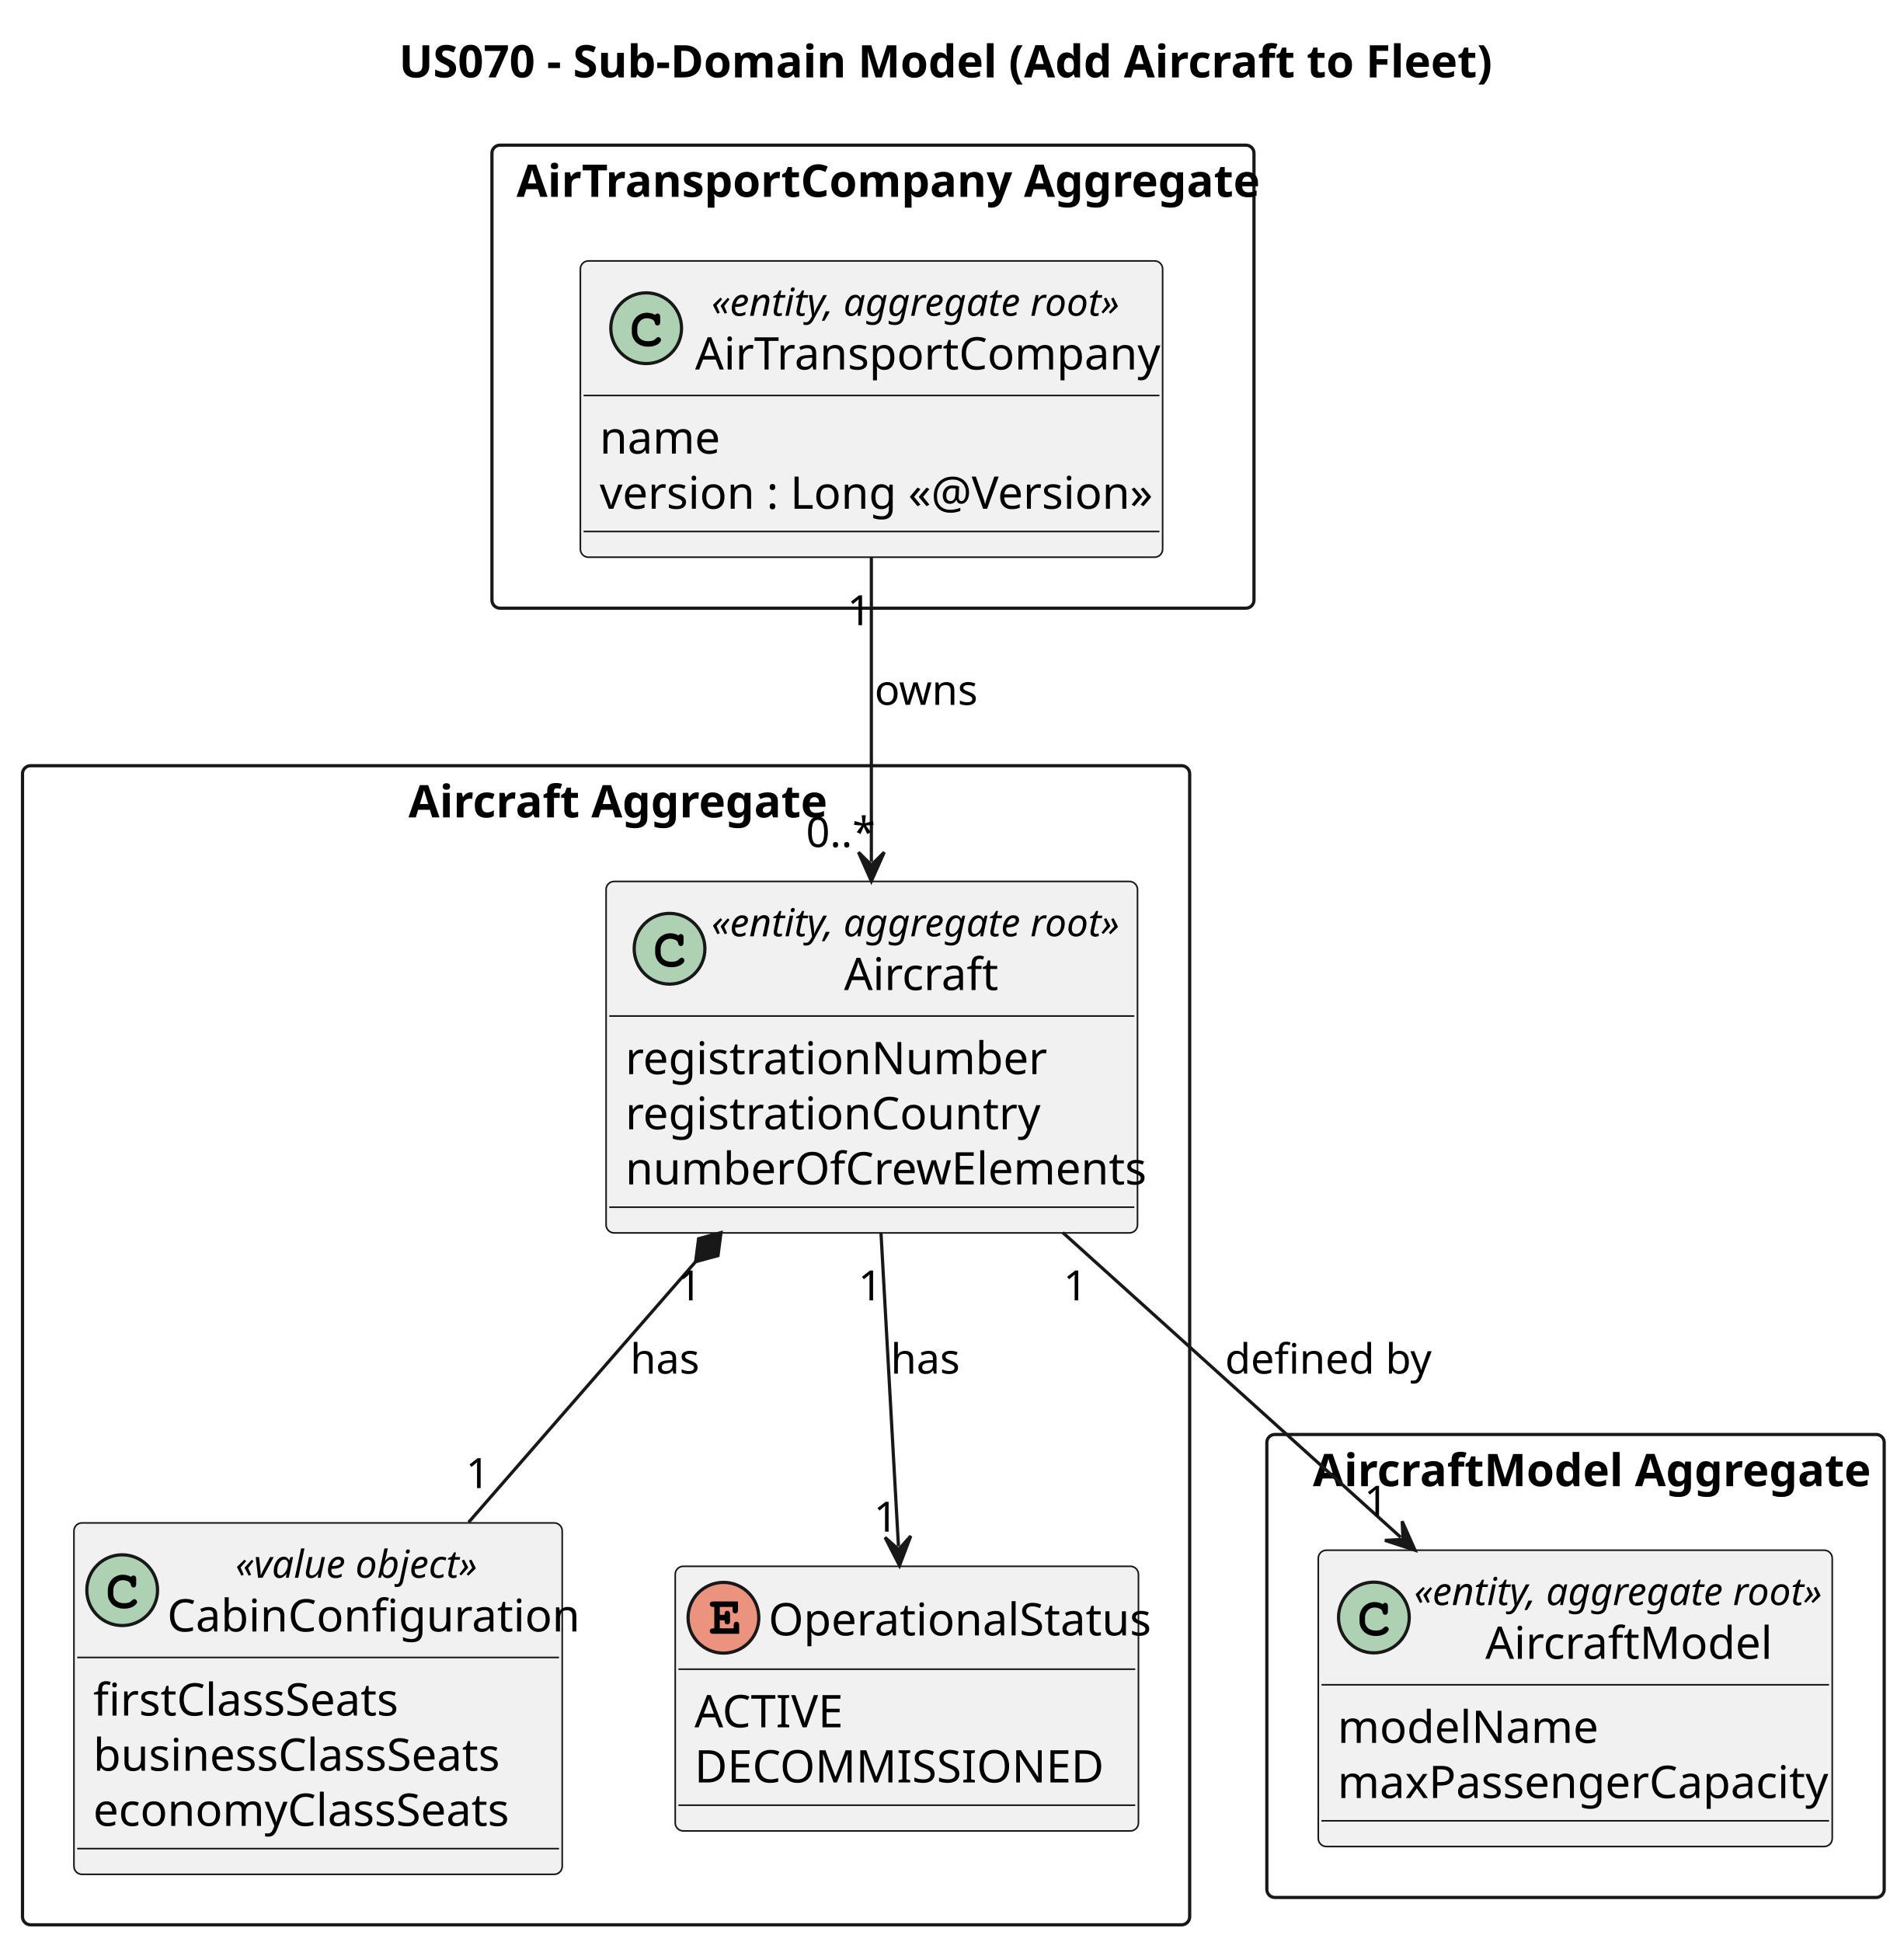
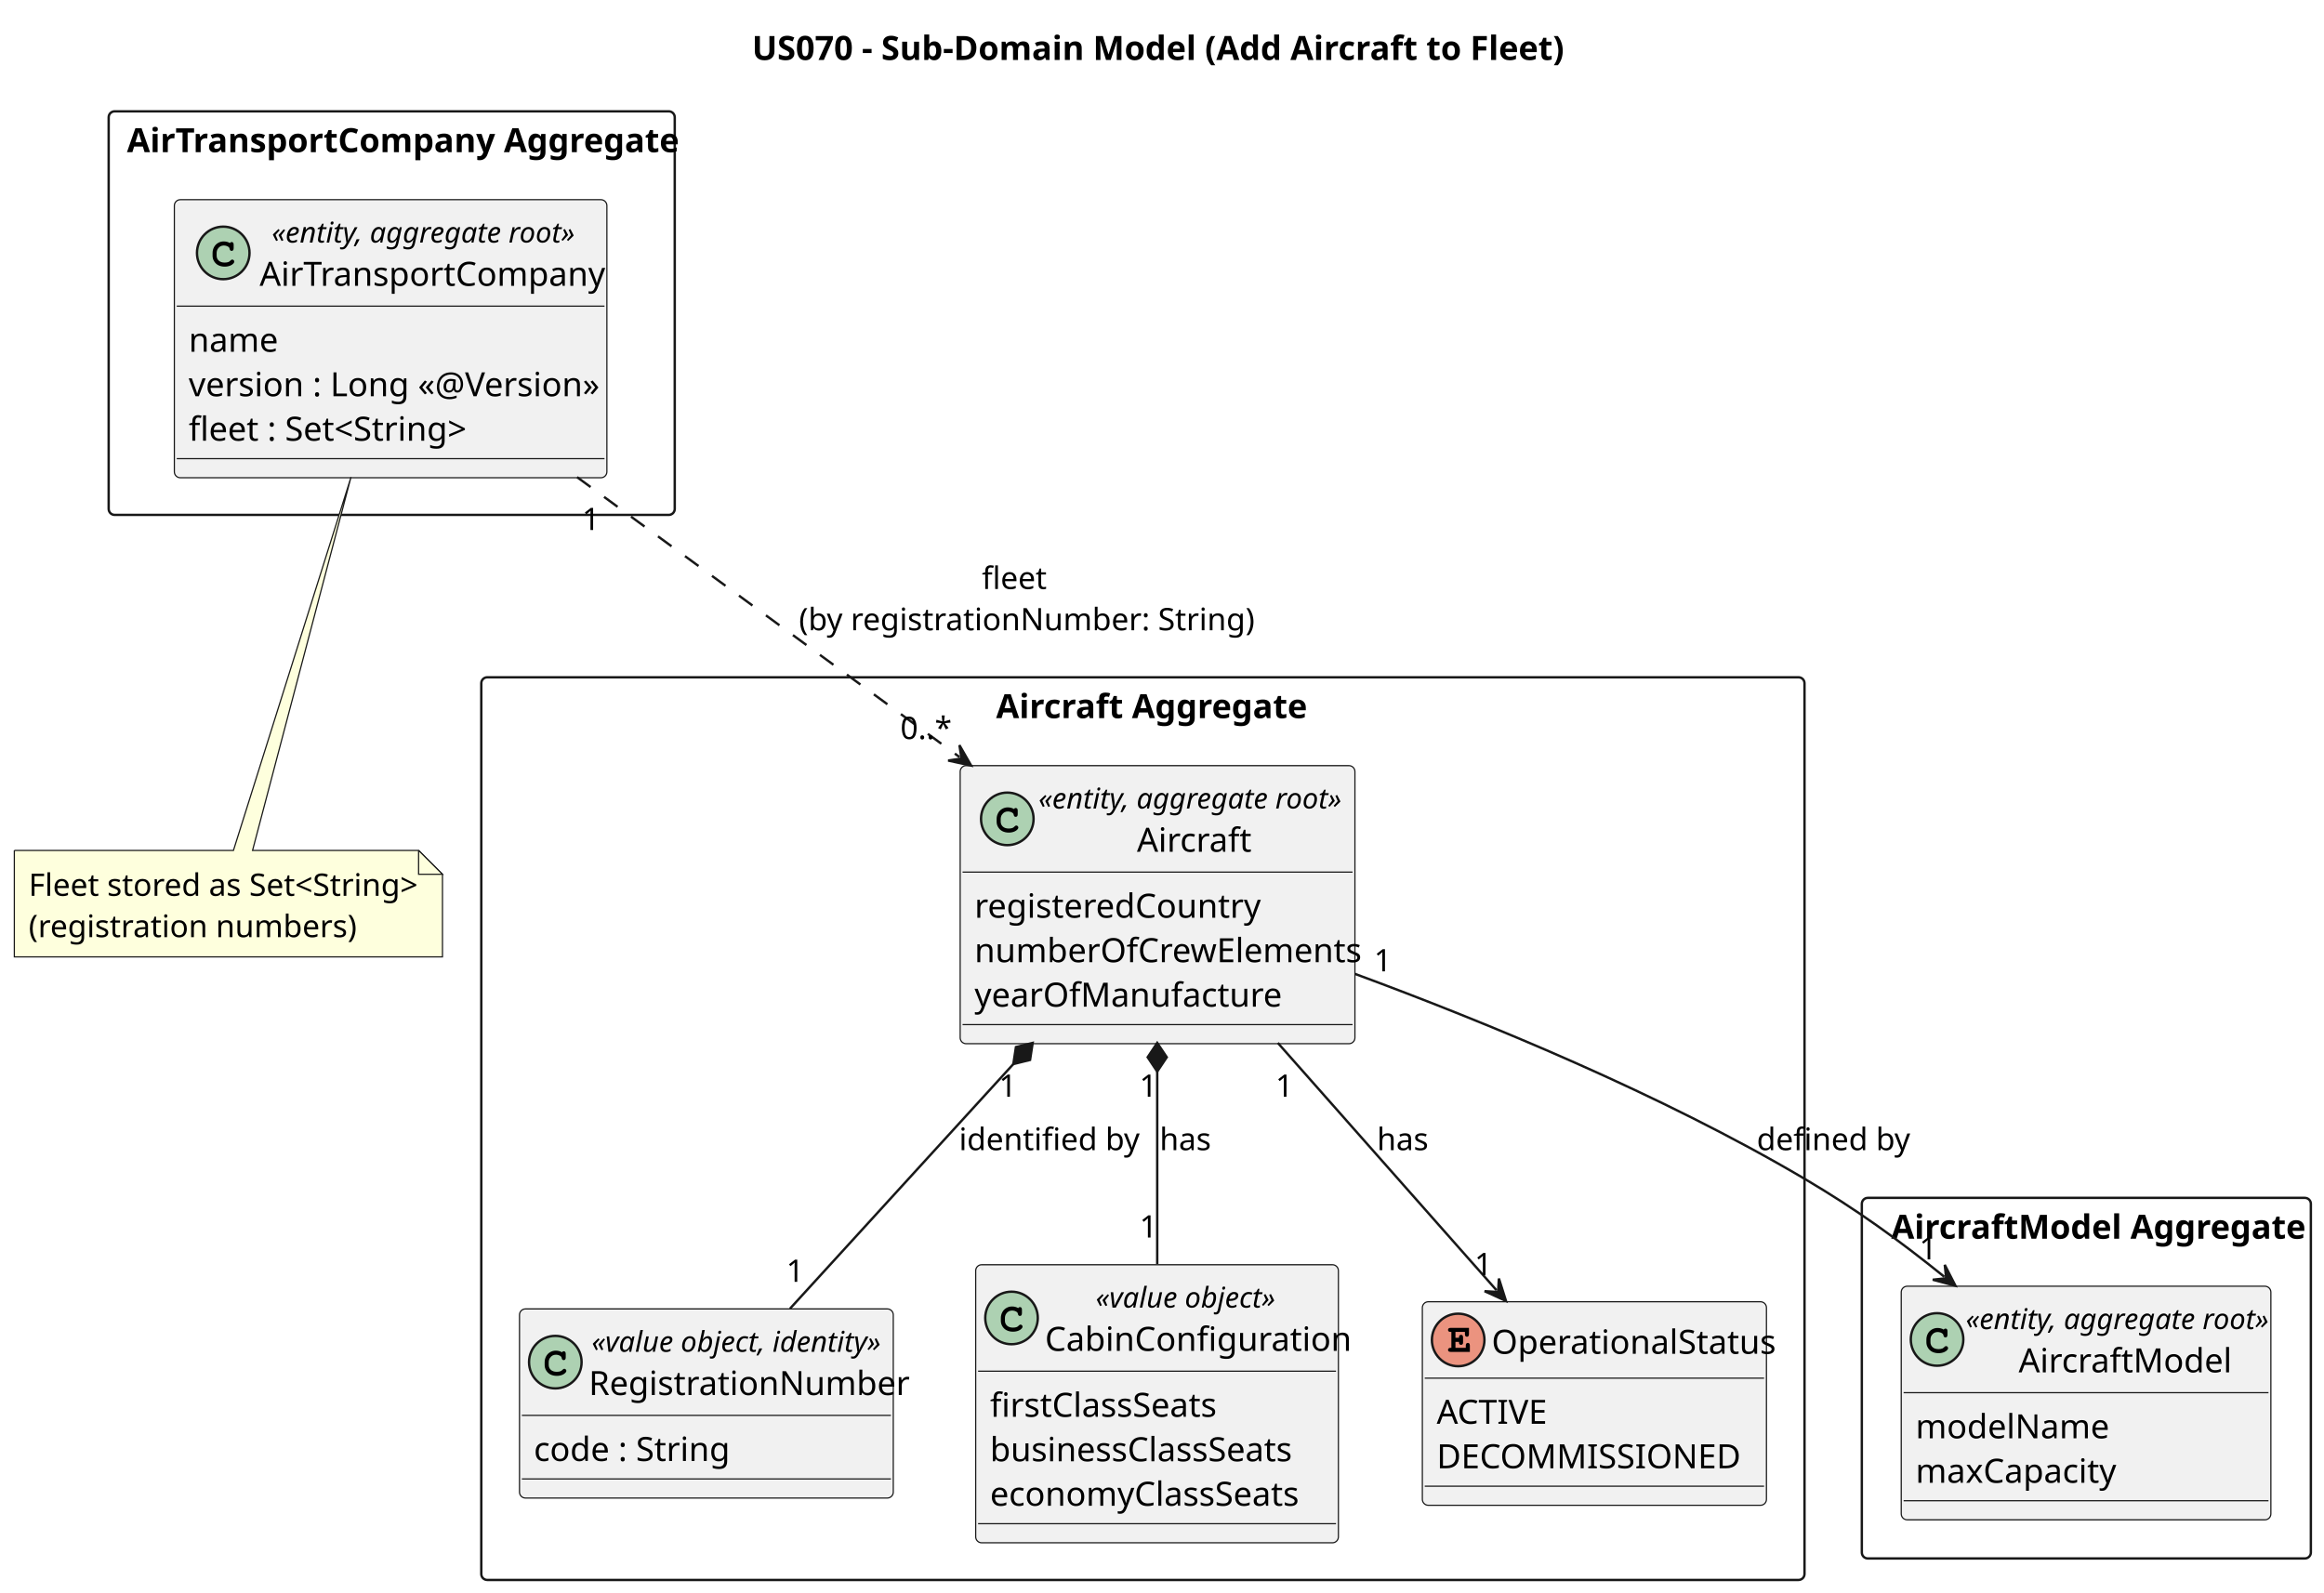
- <svg xmlns="http://www.w3.org/2000/svg" contentStyleType="text/css" data-diagram-type="CLASS" height="604px" preserveAspectRatio="none" style="width:592px;height:604px;background:#FFFFFF;" version="1.1" viewBox="0 0 592 604" width="592px" zoomAndPan="magnify">
+ <svg xmlns="http://www.w3.org/2000/svg" contentStyleType="text/css" data-diagram-type="CLASS" height="667px" preserveAspectRatio="none" style="width:973px;height:667px;background:#FFFFFF;" version="1.1" viewBox="0 0 973 667" width="973px" zoomAndPan="magnify">
  <defs />
  <g>
    <g class="title" data-source-line="4">
-       <text fill="#000000" font-family="sans-serif" font-size="14" font-weight="bold" lengthAdjust="spacing" textLength="329.8" x="124.1" y="24.075">US070 - Sub-Domain Model (Add Aircraft to Fleet)</text>
+       <text fill="#000000" font-family="sans-serif" font-size="14" font-weight="bold" lengthAdjust="spacing" textLength="329.8" x="314.85" y="25.107">US070 - Sub-Domain Model (Add Aircraft to Fleet)</text>
    </g>
    <g class="cluster" data-qualified-name="AirTransportCompany Aggregate" data-source-line="6" id="ent0002">
-       <rect fill="none" height="144" rx="2.5" ry="2.5" style="stroke:#181818;stroke-width:1;" width="237" x="153" y="45.151" />
-       <text fill="#000000" font-family="sans-serif" font-size="14" font-weight="bold" lengthAdjust="spacing" textLength="221.696" x="160.652" y="61.227">AirTransportCompany Aggregate</text>
+       <rect fill="none" height="169" rx="2.5" ry="2.5" style="stroke:#181818;stroke-width:1;" width="237" x="45.5" y="46.621" />
+       <text fill="#000000" font-family="sans-serif" font-size="14" font-weight="bold" lengthAdjust="spacing" textLength="221.696" x="53.152" y="63.728">AirTransportCompany Aggregate</text>
    </g>
-     <g class="cluster" data-qualified-name="Aircraft Aggregate" data-source-line="13" id="ent0004">
-       <rect fill="none" height="360.5" rx="2.5" ry="2.5" style="stroke:#181818;stroke-width:1;" width="363" x="7" y="238.151" />
-       <text fill="#000000" font-family="sans-serif" font-size="14" font-weight="bold" lengthAdjust="spacing" textLength="122.917" x="127.041" y="254.227">Aircraft Aggregate</text>
+     <g class="cluster" data-qualified-name="Aircraft Aggregate" data-source-line="14" id="ent0004">
+       <rect fill="none" height="378" rx="2.5" ry="2.5" style="stroke:#181818;stroke-width:1;" width="554" x="201.5" y="283.621" />
+       <text fill="#000000" font-family="sans-serif" font-size="14" font-weight="bold" lengthAdjust="spacing" textLength="122.917" x="417.041" y="300.728">Aircraft Aggregate</text>
    </g>
-     <g class="cluster" data-qualified-name="AircraftModel Aggregate" data-source-line="32" id="ent0008">
-       <rect fill="none" height="144" rx="2.5" ry="2.5" style="stroke:#181818;stroke-width:1;" width="192" x="394" y="446.151" />
-       <text fill="#000000" font-family="sans-serif" font-size="14" font-weight="bold" lengthAdjust="spacing" textLength="163.358" x="408.321" y="462.227">AircraftModel Aggregate</text>
+     <g class="cluster" data-qualified-name="AircraftModel Aggregate" data-source-line="37" id="ent0009">
+       <rect fill="none" height="151" rx="2.5" ry="2.5" style="stroke:#181818;stroke-width:1;" width="188" x="779.5" y="501.621" />
+       <text fill="#000000" font-family="sans-serif" font-size="14" font-weight="bold" lengthAdjust="spacing" textLength="163.358" x="791.821" y="518.729">AircraftModel Aggregate</text>
    </g>
    <g class="entity" data-qualified-name="AirTransportCompany Aggregate.AirTransportCompany" data-source-line="7" id="ent0003">
-       <rect fill="#F1F1F1" height="92.155" rx="2.5" ry="2.5" style="stroke:#181818;stroke-width:0.5;" width="181.087" x="180.5" y="81.151" />
-       <ellipse cx="200.967" cy="102.078" fill="#ADD1B2" rx="11" ry="11" style="stroke:#181818;stroke-width:1;" />
-       <path d="M203.733,97.953 Q203.889,97.734 204.077,97.624 Q204.264,97.515 204.483,97.515 Q204.858,97.515 205.092,97.781 Q205.327,98.031 205.327,98.64 L205.327,100.093 Q205.327,100.703 205.092,100.968 Q204.858,101.234 204.483,101.234 Q204.139,101.234 203.936,101.031 Q203.733,100.843 203.624,100.328 Q203.577,99.968 203.389,99.781 Q203.061,99.406 202.452,99.187 Q201.842,98.968 201.217,98.968 Q200.452,98.968 199.811,99.296 Q199.186,99.624 198.686,100.374 Q198.202,101.124 198.202,102.156 L198.202,103.249 Q198.202,104.484 199.092,105.312 Q199.983,106.124 201.577,106.124 Q202.514,106.124 203.17,105.874 Q203.561,105.718 203.983,105.281 Q204.249,105.015 204.389,104.937 Q204.545,104.859 204.749,104.859 Q205.077,104.859 205.327,105.124 Q205.592,105.374 205.592,105.718 Q205.592,106.062 205.249,106.468 Q204.749,107.046 203.952,107.374 Q202.874,107.828 201.577,107.828 Q200.061,107.828 198.858,107.203 Q197.874,106.703 197.186,105.64 Q196.499,104.562 196.499,103.281 L196.499,102.124 Q196.499,100.796 197.108,99.656 Q197.733,98.499 198.827,97.89 Q199.92,97.265 201.155,97.265 Q201.889,97.265 202.53,97.437 Q203.186,97.593 203.733,97.953 Z " fill="#000000" />
-       <text fill="#000000" font-family="sans-serif" font-size="12" font-style="italic" lengthAdjust="spacing" textLength="126.756" x="221.273" y="98.216">«entity, aggregate root»</text>
-       <text fill="#000000" font-family="sans-serif" font-size="14" lengthAdjust="spacing" textLength="136.938" x="216.182" y="114.928">AirTransportCompany</text>
-       <line style="stroke:#181818;stroke-width:0.5;" x1="181.5" x2="360.587" y1="123.004" y2="123.004" />
-       <text fill="#000000" font-family="sans-serif" font-size="14" lengthAdjust="spacing" textLength="35.02" x="186.5" y="141.079">name</text>
-       <text fill="#000000" font-family="sans-serif" font-size="14" lengthAdjust="spacing" textLength="169.087" x="186.5" y="158.231">version : Long «@Version»</text>
-       <line style="stroke:#181818;stroke-width:0.5;" x1="181.5" x2="360.587" y1="165.307" y2="165.307" />
+       <rect fill="#F1F1F1" height="116.445" rx="2.5" ry="2.5" style="stroke:#181818;stroke-width:0.5;" width="181.087" x="73" y="83.621" />
+       <ellipse cx="93.467" cy="105.912" fill="#ADD1B2" rx="11" ry="11" style="stroke:#181818;stroke-width:1;" />
+       <path d="M96.233,101.787 Q96.389,101.568 96.577,101.459 Q96.764,101.35 96.983,101.35 Q97.358,101.35 97.592,101.615 Q97.827,101.865 97.827,102.475 L97.827,103.928 Q97.827,104.537 97.592,104.803 Q97.358,105.068 96.983,105.068 Q96.639,105.068 96.436,104.865 Q96.233,104.678 96.124,104.162 Q96.077,103.803 95.889,103.615 Q95.561,103.24 94.952,103.022 Q94.342,102.803 93.717,102.803 Q92.952,102.803 92.311,103.131 Q91.686,103.459 91.186,104.209 Q90.702,104.959 90.702,105.99 L90.702,107.084 Q90.702,108.318 91.592,109.147 Q92.483,109.959 94.077,109.959 Q95.014,109.959 95.67,109.709 Q96.061,109.553 96.483,109.115 Q96.749,108.85 96.889,108.772 Q97.045,108.693 97.249,108.693 Q97.577,108.693 97.827,108.959 Q98.092,109.209 98.092,109.553 Q98.092,109.897 97.749,110.303 Q97.249,110.881 96.452,111.209 Q95.374,111.662 94.077,111.662 Q92.561,111.662 91.358,111.037 Q90.374,110.537 89.686,109.475 Q88.999,108.397 88.999,107.115 L88.999,105.959 Q88.999,104.631 89.608,103.49 Q90.233,102.334 91.327,101.725 Q92.42,101.1 93.655,101.1 Q94.389,101.1 95.03,101.272 Q95.686,101.428 96.233,101.787 Z " fill="#000000" />
+       <text fill="#000000" font-family="sans-serif" font-size="12" font-style="italic" lengthAdjust="spacing" textLength="126.756" x="113.773" y="101.57">«entity, aggregate root»</text>
+       <text fill="#000000" font-family="sans-serif" font-size="14" lengthAdjust="spacing" textLength="136.938" x="108.682" y="119.689">AirTransportCompany</text>
+       <line style="stroke:#181818;stroke-width:0.5;" x1="74" x2="253.087" y1="128.203" y2="128.203" />
+       <text fill="#000000" font-family="sans-serif" font-size="14" lengthAdjust="spacing" textLength="35.02" x="79" y="147.31">name</text>
+       <text fill="#000000" font-family="sans-serif" font-size="14" lengthAdjust="spacing" textLength="169.087" x="79" y="165.932">version : Long «@Version»</text>
+       <text fill="#000000" font-family="sans-serif" font-size="14" lengthAdjust="spacing" textLength="112.068" x="79" y="184.553">fleet : Set&lt;String&gt;</text>
+       <line style="stroke:#181818;stroke-width:0.5;" x1="74" x2="253.087" y1="192.066" y2="192.066" />
    </g>
-     <g class="entity" data-qualified-name="Aircraft Aggregate.Aircraft" data-source-line="14" id="ent0005">
-       <rect fill="#F1F1F1" height="109.307" rx="2.5" ry="2.5" style="stroke:#181818;stroke-width:0.5;" width="165.275" x="188.5" y="274.151" />
-       <ellipse cx="208.234" cy="295.078" fill="#ADD1B2" rx="11" ry="11" style="stroke:#181818;stroke-width:1;" />
-       <path d="M210.999,290.953 Q211.156,290.734 211.343,290.625 Q211.531,290.515 211.749,290.515 Q212.124,290.515 212.359,290.781 Q212.593,291.031 212.593,291.64 L212.593,293.093 Q212.593,293.703 212.359,293.968 Q212.124,294.234 211.749,294.234 Q211.406,294.234 211.202,294.031 Q210.999,293.843 210.89,293.328 Q210.843,292.968 210.656,292.781 Q210.327,292.406 209.718,292.187 Q209.109,291.968 208.484,291.968 Q207.718,291.968 207.077,292.296 Q206.452,292.625 205.952,293.375 Q205.468,294.125 205.468,295.156 L205.468,296.25 Q205.468,297.484 206.359,298.312 Q207.249,299.125 208.843,299.125 Q209.781,299.125 210.437,298.875 Q210.827,298.718 211.249,298.281 Q211.515,298.015 211.656,297.937 Q211.812,297.859 212.015,297.859 Q212.343,297.859 212.593,298.125 Q212.859,298.375 212.859,298.718 Q212.859,299.062 212.515,299.468 Q212.015,300.046 211.218,300.375 Q210.14,300.828 208.843,300.828 Q207.327,300.828 206.124,300.203 Q205.14,299.703 204.452,298.64 Q203.765,297.562 203.765,296.281 L203.765,295.125 Q203.765,293.796 204.374,292.656 Q204.999,291.5 206.093,290.89 Q207.187,290.265 208.421,290.265 Q209.156,290.265 209.796,290.437 Q210.452,290.593 210.999,290.953 Z " fill="#000000" />
-       <text fill="#000000" font-family="sans-serif" font-size="12" font-style="italic" lengthAdjust="spacing" textLength="126.756" x="221.286" y="291.216">«entity, aggregate root»</text>
-       <text fill="#000000" font-family="sans-serif" font-size="14" lengthAdjust="spacing" textLength="44.338" x="262.495" y="307.928">Aircraft</text>
-       <line style="stroke:#181818;stroke-width:0.5;" x1="189.5" x2="352.775" y1="316.004" y2="316.004" />
-       <text fill="#000000" font-family="sans-serif" font-size="14" lengthAdjust="spacing" textLength="119.048" x="194.5" y="334.079">registrationNumber</text>
-       <text fill="#000000" font-family="sans-serif" font-size="14" lengthAdjust="spacing" textLength="118.275" x="194.5" y="351.231">registrationCountry</text>
-       <text fill="#000000" font-family="sans-serif" font-size="14" lengthAdjust="spacing" textLength="153.275" x="194.5" y="368.382">numberOfCrewElements</text>
-       <line style="stroke:#181818;stroke-width:0.5;" x1="189.5" x2="352.775" y1="375.458" y2="375.458" />
+     <g class="entity" data-qualified-name="Aircraft Aggregate.RegistrationNumber" data-source-line="15" id="ent0005">
+       <rect fill="#F1F1F1" height="79.203" rx="2.5" ry="2.5" style="stroke:#181818;stroke-width:0.5;" width="156.496" x="217.5" y="548.121" />
+       <ellipse cx="232.5" cy="570.412" fill="#ADD1B2" rx="11" ry="11" style="stroke:#181818;stroke-width:1;" />
+       <path d="M235.266,566.287 Q235.422,566.068 235.609,565.959 Q235.797,565.85 236.016,565.85 Q236.391,565.85 236.625,566.115 Q236.859,566.365 236.859,566.975 L236.859,568.428 Q236.859,569.037 236.625,569.303 Q236.391,569.568 236.016,569.568 Q235.672,569.568 235.469,569.365 Q235.266,569.178 235.156,568.662 Q235.109,568.303 234.922,568.115 Q234.594,567.74 233.984,567.521 Q233.375,567.303 232.75,567.303 Q231.984,567.303 231.344,567.631 Q230.719,567.959 230.219,568.709 Q229.734,569.459 229.734,570.49 L229.734,571.584 Q229.734,572.818 230.625,573.646 Q231.516,574.459 233.109,574.459 Q234.047,574.459 234.703,574.209 Q235.094,574.053 235.516,573.615 Q235.781,573.35 235.922,573.271 Q236.078,573.193 236.281,573.193 Q236.609,573.193 236.859,573.459 Q237.125,573.709 237.125,574.053 Q237.125,574.396 236.781,574.803 Q236.281,575.381 235.484,575.709 Q234.406,576.162 233.109,576.162 Q231.594,576.162 230.391,575.537 Q229.406,575.037 228.719,573.975 Q228.031,572.896 228.031,571.615 L228.031,570.459 Q228.031,569.131 228.641,567.99 Q229.266,566.834 230.359,566.225 Q231.453,565.6 232.688,565.6 Q233.422,565.6 234.062,565.771 Q234.719,565.928 235.266,566.287 Z " fill="#000000" />
+       <text fill="#000000" font-family="sans-serif" font-size="12" font-style="italic" lengthAdjust="spacing" textLength="122.08" x="247.708" y="566.07">«value object, identity»</text>
+       <text fill="#000000" font-family="sans-serif" font-size="14" lengthAdjust="spacing" textLength="124.496" x="246.5" y="584.189">RegistrationNumber</text>
+       <line style="stroke:#181818;stroke-width:0.5;" x1="218.5" x2="372.996" y1="592.703" y2="592.703" />
+       <text fill="#000000" font-family="sans-serif" font-size="14" lengthAdjust="spacing" textLength="78.6" x="223.5" y="611.811">code : String</text>
+       <line style="stroke:#181818;stroke-width:0.5;" x1="218.5" x2="372.996" y1="619.324" y2="619.324" />
    </g>
-     <g class="entity" data-qualified-name="Aircraft Aggregate.CabinConfiguration" data-source-line="20" id="ent0006">
-       <rect fill="#F1F1F1" height="109.307" rx="2.5" ry="2.5" style="stroke:#181818;stroke-width:0.5;" width="151.855" x="23" y="473.651" />
-       <ellipse cx="38" cy="494.578" fill="#ADD1B2" rx="11" ry="11" style="stroke:#181818;stroke-width:1;" />
-       <path d="M40.766,490.453 Q40.922,490.234 41.109,490.125 Q41.297,490.015 41.516,490.015 Q41.891,490.015 42.125,490.281 Q42.359,490.531 42.359,491.14 L42.359,492.593 Q42.359,493.203 42.125,493.468 Q41.891,493.734 41.516,493.734 Q41.172,493.734 40.969,493.531 Q40.766,493.343 40.656,492.828 Q40.609,492.468 40.422,492.281 Q40.094,491.906 39.484,491.687 Q38.875,491.468 38.25,491.468 Q37.484,491.468 36.844,491.796 Q36.219,492.125 35.719,492.875 Q35.234,493.625 35.234,494.656 L35.234,495.75 Q35.234,496.984 36.125,497.812 Q37.016,498.625 38.609,498.625 Q39.547,498.625 40.203,498.375 Q40.594,498.218 41.016,497.781 Q41.281,497.515 41.422,497.437 Q41.578,497.359 41.781,497.359 Q42.109,497.359 42.359,497.625 Q42.625,497.875 42.625,498.218 Q42.625,498.562 42.281,498.968 Q41.781,499.546 40.984,499.875 Q39.906,500.328 38.609,500.328 Q37.094,500.328 35.891,499.703 Q34.906,499.203 34.219,498.14 Q33.531,497.062 33.531,495.781 L33.531,494.625 Q33.531,493.296 34.141,492.156 Q34.766,491 35.859,490.39 Q36.953,489.765 38.188,489.765 Q38.922,489.765 39.562,489.937 Q40.219,490.093 40.766,490.453 Z " fill="#000000" />
-       <text fill="#000000" font-family="sans-serif" font-size="12" font-style="italic" lengthAdjust="spacing" textLength="77.391" x="73.232" y="490.716">«value object»</text>
-       <text fill="#000000" font-family="sans-serif" font-size="14" lengthAdjust="spacing" textLength="119.855" x="52" y="507.428">CabinConfiguration</text>
-       <line style="stroke:#181818;stroke-width:0.5;" x1="24" x2="173.855" y1="515.504" y2="515.504" />
-       <text fill="#000000" font-family="sans-serif" font-size="14" lengthAdjust="spacing" textLength="93.358" x="29" y="533.579">firstClassSeats</text>
-       <text fill="#000000" font-family="sans-serif" font-size="14" lengthAdjust="spacing" textLength="126.061" x="29" y="550.731">businessClassSeats</text>
-       <text fill="#000000" font-family="sans-serif" font-size="14" lengthAdjust="spacing" textLength="127.613" x="29" y="567.882">economyClassSeats</text>
-       <line style="stroke:#181818;stroke-width:0.5;" x1="24" x2="173.855" y1="574.958" y2="574.958" />
+     <g class="entity" data-qualified-name="Aircraft Aggregate.Aircraft" data-source-line="19" id="ent0006">
+       <rect fill="#F1F1F1" height="116.445" rx="2.5" ry="2.5" style="stroke:#181818;stroke-width:0.5;" width="165.275" x="402" y="320.621" />
+       <ellipse cx="421.734" cy="342.912" fill="#ADD1B2" rx="11" ry="11" style="stroke:#181818;stroke-width:1;" />
+       <path d="M424.499,338.787 Q424.656,338.568 424.843,338.459 Q425.031,338.35 425.249,338.35 Q425.624,338.35 425.859,338.615 Q426.093,338.865 426.093,339.475 L426.093,340.928 Q426.093,341.537 425.859,341.803 Q425.624,342.068 425.249,342.068 Q424.906,342.068 424.702,341.865 Q424.499,341.678 424.39,341.162 Q424.343,340.803 424.156,340.615 Q423.827,340.24 423.218,340.022 Q422.609,339.803 421.984,339.803 Q421.218,339.803 420.577,340.131 Q419.952,340.459 419.452,341.209 Q418.968,341.959 418.968,342.99 L418.968,344.084 Q418.968,345.318 419.859,346.147 Q420.749,346.959 422.343,346.959 Q423.281,346.959 423.937,346.709 Q424.327,346.553 424.749,346.115 Q425.015,345.85 425.156,345.772 Q425.312,345.693 425.515,345.693 Q425.843,345.693 426.093,345.959 Q426.359,346.209 426.359,346.553 Q426.359,346.897 426.015,347.303 Q425.515,347.881 424.718,348.209 Q423.64,348.662 422.343,348.662 Q420.827,348.662 419.624,348.037 Q418.64,347.537 417.952,346.475 Q417.265,345.397 417.265,344.115 L417.265,342.959 Q417.265,341.631 417.874,340.49 Q418.499,339.334 419.593,338.725 Q420.687,338.1 421.921,338.1 Q422.656,338.1 423.296,338.272 Q423.952,338.428 424.499,338.787 Z " fill="#000000" />
+       <text fill="#000000" font-family="sans-serif" font-size="12" font-style="italic" lengthAdjust="spacing" textLength="126.756" x="434.786" y="338.57">«entity, aggregate root»</text>
+       <text fill="#000000" font-family="sans-serif" font-size="14" lengthAdjust="spacing" textLength="44.338" x="475.995" y="356.69">Aircraft</text>
+       <line style="stroke:#181818;stroke-width:0.5;" x1="403" x2="566.275" y1="365.203" y2="365.203" />
+       <text fill="#000000" font-family="sans-serif" font-size="14" lengthAdjust="spacing" textLength="111.275" x="408" y="384.31">registeredCountry</text>
+       <text fill="#000000" font-family="sans-serif" font-size="14" lengthAdjust="spacing" textLength="153.275" x="408" y="402.932">numberOfCrewElements</text>
+       <text fill="#000000" font-family="sans-serif" font-size="14" lengthAdjust="spacing" textLength="119.834" x="408" y="421.553">yearOfManufacture</text>
+       <line style="stroke:#181818;stroke-width:0.5;" x1="403" x2="566.275" y1="429.066" y2="429.066" />
    </g>
-     <g class="entity" data-qualified-name="Aircraft Aggregate.OperationalStatus" data-source-line="26" id="ent0007">
-       <rect fill="#F1F1F1" height="82.303" rx="2.5" ry="2.5" style="stroke:#181818;stroke-width:0.5;" width="144.068" x="210" y="487.151" />
-       <ellipse cx="225" cy="503.151" fill="#EB937F" rx="11" ry="11" style="stroke:#181818;stroke-width:1;" />
-       <path d="M223.859,503.948 L223.859,506.448 L228.188,506.448 L228.188,505.526 Q228.188,504.917 228.422,504.651 Q228.672,504.386 229.047,504.386 Q229.422,504.386 229.656,504.651 Q229.891,504.917 229.891,505.526 L229.891,508.151 L221.891,508.151 Q221.266,508.151 221,507.917 Q220.75,507.683 220.75,507.292 Q220.75,506.917 221.016,506.683 Q221.281,506.448 221.891,506.448 L222.156,506.448 L222.156,499.792 L221.891,499.792 Q221.266,499.792 221,499.558 Q220.75,499.323 220.75,498.933 Q220.75,498.558 221,498.323 Q221.266,498.089 221.891,498.089 L229.516,498.089 L229.516,500.683 Q229.516,501.292 229.281,501.558 Q229.062,501.808 228.672,501.808 Q228.297,501.808 228.062,501.558 Q227.828,501.292 227.828,500.683 L227.828,499.792 L223.859,499.792 L223.859,502.245 L225.344,502.245 Q225.344,501.589 225.469,501.401 Q225.734,500.995 226.203,500.995 Q226.578,500.995 226.812,501.261 Q227.047,501.511 227.047,502.12 L227.047,504.089 Q227.047,504.636 226.922,504.823 Q226.656,505.214 226.203,505.214 Q225.734,505.214 225.469,504.808 Q225.344,504.62 225.344,503.948 L223.859,503.948 Z " fill="#000000" />
-       <text fill="#000000" font-family="sans-serif" font-size="14" lengthAdjust="spacing" textLength="112.068" x="239" y="508.651">OperationalStatus</text>
-       <line style="stroke:#181818;stroke-width:0.5;" x1="211" x2="353.068" y1="519.151" y2="519.151" />
-       <text fill="#000000" font-family="sans-serif" font-size="14" lengthAdjust="spacing" textLength="50.565" x="216" y="537.227">ACTIVE</text>
-       <text fill="#000000" font-family="sans-serif" font-size="14" lengthAdjust="spacing" textLength="130.676" x="216" y="554.378">DECOMMISSIONED</text>
-       <line style="stroke:#181818;stroke-width:0.5;" x1="211" x2="353.068" y1="561.454" y2="561.454" />
+     <g class="entity" data-qualified-name="Aircraft Aggregate.CabinConfiguration" data-source-line="25" id="ent0007">
+       <rect fill="#F1F1F1" height="116.445" rx="2.5" ry="2.5" style="stroke:#181818;stroke-width:0.5;" width="151.855" x="408.5" y="529.621" />
+       <ellipse cx="423.5" cy="551.912" fill="#ADD1B2" rx="11" ry="11" style="stroke:#181818;stroke-width:1;" />
+       <path d="M426.266,547.787 Q426.422,547.568 426.609,547.459 Q426.797,547.35 427.016,547.35 Q427.391,547.35 427.625,547.615 Q427.859,547.865 427.859,548.475 L427.859,549.928 Q427.859,550.537 427.625,550.803 Q427.391,551.068 427.016,551.068 Q426.672,551.068 426.469,550.865 Q426.266,550.678 426.156,550.162 Q426.109,549.803 425.922,549.615 Q425.594,549.24 424.984,549.021 Q424.375,548.803 423.75,548.803 Q422.984,548.803 422.344,549.131 Q421.719,549.459 421.219,550.209 Q420.734,550.959 420.734,551.99 L420.734,553.084 Q420.734,554.318 421.625,555.146 Q422.516,555.959 424.109,555.959 Q425.047,555.959 425.703,555.709 Q426.094,555.553 426.516,555.115 Q426.781,554.85 426.922,554.771 Q427.078,554.693 427.281,554.693 Q427.609,554.693 427.859,554.959 Q428.125,555.209 428.125,555.553 Q428.125,555.896 427.781,556.303 Q427.281,556.881 426.484,557.209 Q425.406,557.662 424.109,557.662 Q422.594,557.662 421.391,557.037 Q420.406,556.537 419.719,555.475 Q419.031,554.396 419.031,553.115 L419.031,551.959 Q419.031,550.631 419.641,549.49 Q420.266,548.334 421.359,547.725 Q422.453,547.1 423.688,547.1 Q424.422,547.1 425.062,547.271 Q425.719,547.428 426.266,547.787 Z " fill="#000000" />
+       <text fill="#000000" font-family="sans-serif" font-size="12" font-style="italic" lengthAdjust="spacing" textLength="77.391" x="458.732" y="547.57">«value object»</text>
+       <text fill="#000000" font-family="sans-serif" font-size="14" lengthAdjust="spacing" textLength="119.855" x="437.5" y="565.689">CabinConfiguration</text>
+       <line style="stroke:#181818;stroke-width:0.5;" x1="409.5" x2="559.355" y1="574.203" y2="574.203" />
+       <text fill="#000000" font-family="sans-serif" font-size="14" lengthAdjust="spacing" textLength="93.358" x="414.5" y="593.311">firstClassSeats</text>
+       <text fill="#000000" font-family="sans-serif" font-size="14" lengthAdjust="spacing" textLength="126.061" x="414.5" y="611.932">businessClassSeats</text>
+       <text fill="#000000" font-family="sans-serif" font-size="14" lengthAdjust="spacing" textLength="127.613" x="414.5" y="630.553">economyClassSeats</text>
+       <line style="stroke:#181818;stroke-width:0.5;" x1="409.5" x2="559.355" y1="638.066" y2="638.066" />
    </g>
-     <g class="entity" data-qualified-name="AircraftModel Aggregate.AircraftModel" data-source-line="33" id="ent0009">
-       <rect fill="#F1F1F1" height="92.155" rx="2.5" ry="2.5" style="stroke:#181818;stroke-width:0.5;" width="159.848" x="410" y="482.151" />
-       <ellipse cx="427.291" cy="503.078" fill="#ADD1B2" rx="11" ry="11" style="stroke:#181818;stroke-width:1;" />
-       <path d="M430.057,498.953 Q430.213,498.734 430.401,498.625 Q430.588,498.515 430.807,498.515 Q431.182,498.515 431.416,498.781 Q431.651,499.031 431.651,499.64 L431.651,501.093 Q431.651,501.703 431.416,501.968 Q431.182,502.234 430.807,502.234 Q430.463,502.234 430.26,502.031 Q430.057,501.843 429.948,501.328 Q429.901,500.968 429.713,500.781 Q429.385,500.406 428.776,500.187 Q428.166,499.968 427.541,499.968 Q426.776,499.968 426.135,500.296 Q425.51,500.625 425.01,501.375 Q424.526,502.125 424.526,503.156 L424.526,504.25 Q424.526,505.484 425.416,506.312 Q426.307,507.125 427.901,507.125 Q428.838,507.125 429.494,506.875 Q429.885,506.718 430.307,506.281 Q430.573,506.015 430.713,505.937 Q430.869,505.859 431.073,505.859 Q431.401,505.859 431.651,506.125 Q431.916,506.375 431.916,506.718 Q431.916,507.062 431.573,507.468 Q431.073,508.046 430.276,508.375 Q429.198,508.828 427.901,508.828 Q426.385,508.828 425.182,508.203 Q424.198,507.703 423.51,506.64 Q422.823,505.562 422.823,504.281 L422.823,503.125 Q422.823,501.796 423.432,500.656 Q424.057,499.5 425.151,498.89 Q426.244,498.265 427.479,498.265 Q428.213,498.265 428.854,498.437 Q429.51,498.593 430.057,498.953 Z " fill="#000000" />
-       <text fill="#000000" font-family="sans-serif" font-size="12" font-style="italic" lengthAdjust="spacing" textLength="126.756" x="439.8" y="499.216">«entity, aggregate root»</text>
-       <text fill="#000000" font-family="sans-serif" font-size="14" lengthAdjust="spacing" textLength="82.469" x="461.944" y="515.928">AircraftModel</text>
-       <line style="stroke:#181818;stroke-width:0.5;" x1="411" x2="568.848" y1="524.004" y2="524.004" />
-       <text fill="#000000" font-family="sans-serif" font-size="14" lengthAdjust="spacing" textLength="75.476" x="416" y="542.079">modelName</text>
-       <text fill="#000000" font-family="sans-serif" font-size="14" lengthAdjust="spacing" textLength="147.848" x="416" y="559.231">maxPassengerCapacity</text>
-       <line style="stroke:#181818;stroke-width:0.5;" x1="411" x2="568.848" y1="566.307" y2="566.307" />
+     <g class="entity" data-qualified-name="Aircraft Aggregate.OperationalStatus" data-source-line="31" id="ent0008">
+       <rect fill="#F1F1F1" height="85.242" rx="2.5" ry="2.5" style="stroke:#181818;stroke-width:0.5;" width="144.068" x="595.5" y="545.121" />
+       <ellipse cx="610.5" cy="561.121" fill="#EB937F" rx="11" ry="11" style="stroke:#181818;stroke-width:1;" />
+       <path d="M609.359,561.918 L609.359,564.418 L613.688,564.418 L613.688,563.496 Q613.688,562.887 613.922,562.621 Q614.172,562.356 614.547,562.356 Q614.922,562.356 615.156,562.621 Q615.391,562.887 615.391,563.496 L615.391,566.121 L607.391,566.121 Q606.766,566.121 606.5,565.887 Q606.25,565.652 606.25,565.262 Q606.25,564.887 606.516,564.652 Q606.781,564.418 607.391,564.418 L607.656,564.418 L607.656,557.762 L607.391,557.762 Q606.766,557.762 606.5,557.527 Q606.25,557.293 606.25,556.902 Q606.25,556.527 606.5,556.293 Q606.766,556.059 607.391,556.059 L615.016,556.059 L615.016,558.652 Q615.016,559.262 614.781,559.527 Q614.562,559.777 614.172,559.777 Q613.797,559.777 613.562,559.527 Q613.328,559.262 613.328,558.652 L613.328,557.762 L609.359,557.762 L609.359,560.215 L610.844,560.215 Q610.844,559.559 610.969,559.371 Q611.234,558.965 611.703,558.965 Q612.078,558.965 612.312,559.231 Q612.547,559.481 612.547,560.09 L612.547,562.059 Q612.547,562.606 612.422,562.793 Q612.156,563.184 611.703,563.184 Q611.234,563.184 610.969,562.777 Q610.844,562.59 610.844,561.918 L609.359,561.918 Z " fill="#000000" />
+       <text fill="#000000" font-family="sans-serif" font-size="14" lengthAdjust="spacing" textLength="112.068" x="624.5" y="566.918">OperationalStatus</text>
+       <line style="stroke:#181818;stroke-width:0.5;" x1="596.5" x2="738.568" y1="577.121" y2="577.121" />
+       <text fill="#000000" font-family="sans-serif" font-size="14" lengthAdjust="spacing" textLength="50.565" x="601.5" y="596.229">ACTIVE</text>
+       <text fill="#000000" font-family="sans-serif" font-size="14" lengthAdjust="spacing" textLength="130.676" x="601.5" y="614.85">DECOMMISSIONED</text>
+       <line style="stroke:#181818;stroke-width:0.5;" x1="596.5" x2="738.568" y1="622.363" y2="622.363" />
    </g>
-     <g class="link" data-entity-1="ent0003" data-entity-2="ent0005" data-link-type="dependency" data-source-line="39" id="lnk10">
-       <path codeLine="39" d="M271,173.421 C271,203.311 271,236.611 271,268.061" fill="none" id="AirTransportCompany-to-Aircraft" style="stroke:#181818;stroke-width:1;" />
-       <polygon fill="#181818" points="271,274.061,275,265.061,271,269.061,267,265.061,271,274.061" style="stroke:#181818;stroke-width:1;" />
-       <text fill="#000000" font-family="sans-serif" font-size="13" lengthAdjust="spacing" textLength="30.348" x="272" y="219.221">owns</text>
-       <text fill="#000000" font-family="sans-serif" font-size="13" lengthAdjust="spacing" textLength="7.23" x="263.496" y="194.445">1</text>
-       <text fill="#000000" font-family="sans-serif" font-size="13" lengthAdjust="spacing" textLength="19.513" x="250.681" y="263.443">0..*</text>
+     <g class="entity" data-qualified-name="AircraftModel Aggregate.AircraftModel" data-source-line="38" id="ent0010">
+       <rect fill="#F1F1F1" height="97.824" rx="2.5" ry="2.5" style="stroke:#181818;stroke-width:0.5;" width="154.756" x="796" y="538.621" />
+       <ellipse cx="811" cy="560.912" fill="#ADD1B2" rx="11" ry="11" style="stroke:#181818;stroke-width:1;" />
+       <path d="M813.766,556.787 Q813.922,556.568 814.109,556.459 Q814.297,556.35 814.516,556.35 Q814.891,556.35 815.125,556.615 Q815.359,556.865 815.359,557.475 L815.359,558.928 Q815.359,559.537 815.125,559.803 Q814.891,560.068 814.516,560.068 Q814.172,560.068 813.969,559.865 Q813.766,559.678 813.656,559.162 Q813.609,558.803 813.422,558.615 Q813.094,558.24 812.484,558.021 Q811.875,557.803 811.25,557.803 Q810.484,557.803 809.844,558.131 Q809.219,558.459 808.719,559.209 Q808.234,559.959 808.234,560.99 L808.234,562.084 Q808.234,563.318 809.125,564.146 Q810.016,564.959 811.609,564.959 Q812.547,564.959 813.203,564.709 Q813.594,564.553 814.016,564.115 Q814.281,563.85 814.422,563.771 Q814.578,563.693 814.781,563.693 Q815.109,563.693 815.359,563.959 Q815.625,564.209 815.625,564.553 Q815.625,564.896 815.281,565.303 Q814.781,565.881 813.984,566.209 Q812.906,566.662 811.609,566.662 Q810.094,566.662 808.891,566.037 Q807.906,565.537 807.219,564.475 Q806.531,563.396 806.531,562.115 L806.531,560.959 Q806.531,559.631 807.141,558.49 Q807.766,557.334 808.859,556.725 Q809.953,556.1 811.188,556.1 Q811.922,556.1 812.562,556.271 Q813.219,556.428 813.766,556.787 Z " fill="#000000" />
+       <text fill="#000000" font-family="sans-serif" font-size="12" font-style="italic" lengthAdjust="spacing" textLength="126.756" x="823" y="556.57">«entity, aggregate root»</text>
+       <text fill="#000000" font-family="sans-serif" font-size="14" lengthAdjust="spacing" textLength="82.469" x="845.144" y="574.689">AircraftModel</text>
+       <line style="stroke:#181818;stroke-width:0.5;" x1="797" x2="949.756" y1="583.203" y2="583.203" />
+       <text fill="#000000" font-family="sans-serif" font-size="14" lengthAdjust="spacing" textLength="75.476" x="802" y="602.311">modelName</text>
+       <text fill="#000000" font-family="sans-serif" font-size="14" lengthAdjust="spacing" textLength="80.917" x="802" y="620.932">maxCapacity</text>
+       <line style="stroke:#181818;stroke-width:0.5;" x1="797" x2="949.756" y1="628.445" y2="628.445" />
    </g>
-     <g class="link" data-entity-1="ent0005" data-entity-2="ent0006" data-link-type="composition" data-source-line="41" id="lnk11">
-       <path codeLine="41" d="M216.349,392.41 C191.979,420.39 170.13,445.471 145.76,473.451" fill="none" id="Aircraft-backto-CabinConfiguration" style="stroke:#181818;stroke-width:1;" />
-       <polygon fill="#181818" points="224.23,383.361,217.273,385.259,216.349,392.41,223.306,390.513,224.23,383.361" style="stroke:#181818;stroke-width:1;" />
-       <text fill="#000000" font-family="sans-serif" font-size="13" lengthAdjust="spacing" textLength="20.96" x="196" y="427.221">has</text>
-       <text fill="#000000" font-family="sans-serif" font-size="13" lengthAdjust="spacing" textLength="7.23" x="210.786" y="404.442">1</text>
-       <text fill="#000000" font-family="sans-serif" font-size="13" lengthAdjust="spacing" textLength="7.23" x="144.87" y="462.818">1</text>
+     <g class="entity" data-qualified-name="GMN12" data-source-line="47" id="ent0013">
+       <path d="M6,356.121 L6,400.703 A0,0 0 0 0 6,400.703 L185.253,400.703 A0,0 0 0 0 185.253,400.703 L185.253,366.121 L175.253,356.121 L105.74,356.121 L146.95,199.811 L97.74,356.121 L6,356.121 A0,0 0 0 0 6,356.121" fill="#FEFFDD" style="stroke:#181818;stroke-width:0.5;" />
+       <path d="M175.253,356.121 L175.253,366.121 L185.253,366.121 L175.253,356.121" fill="#FEFFDD" style="stroke:#181818;stroke-width:0.5;" />
+       <text fill="#000000" font-family="sans-serif" font-size="13" lengthAdjust="spacing" textLength="158.253" x="12" y="375.149">Fleet stored as Set&lt;String&gt;</text>
+       <text fill="#000000" font-family="sans-serif" font-size="13" lengthAdjust="spacing" textLength="127.156" x="12" y="392.44">(registration numbers)</text>
    </g>
-     <g class="link" data-entity-1="ent0005" data-entity-2="ent0007" data-link-type="dependency" data-source-line="43" id="lnk12">
-       <path codeLine="43" d="M273.99,383.361 C275.81,416.031 277.767,451.071 279.427,480.941" fill="none" id="Aircraft-to-OperationalStatus" style="stroke:#181818;stroke-width:1;" />
-       <polygon fill="#181818" points="279.76,486.931,283.254,477.723,279.483,481.939,275.267,478.167,279.76,486.931" style="stroke:#181818;stroke-width:1;" />
-       <text fill="#000000" font-family="sans-serif" font-size="13" lengthAdjust="spacing" textLength="20.96" x="277" y="427.221">has</text>
-       <text fill="#000000" font-family="sans-serif" font-size="13" lengthAdjust="spacing" textLength="7.23" x="266.922" y="404.442">1</text>
-       <text fill="#000000" font-family="sans-serif" font-size="13" lengthAdjust="spacing" textLength="7.23" x="271.752" y="476.378">1</text>
+     <g class="link" data-entity-1="ent0003" data-entity-2="ent0006" data-link-type="dependency" data-source-line="44" id="lnk11">
+       <path codeLine="44" d="M241.61,199.811 C291.72,236.491 351.689,280.387 401.749,317.037" fill="none" id="AirTransportCompany-to-Aircraft" style="stroke:#181818;stroke-width:1;stroke-dasharray:7,7;" />
+       <polygon fill="#181818" points="406.59,320.581,401.691,312.037,402.556,317.627,396.965,318.492,406.59,320.581" style="stroke:#181818;stroke-width:1;" />
+       <text fill="#000000" font-family="sans-serif" font-size="13" lengthAdjust="spacing" textLength="24.572" x="411.078" y="246.649">fleet</text>
+       <text fill="#000000" font-family="sans-serif" font-size="13" lengthAdjust="spacing" textLength="177.728" x="334.5" y="263.94">(by registrationNumber: String)</text>
+       <text fill="#000000" font-family="sans-serif" font-size="13" lengthAdjust="spacing" textLength="7.23" x="243.712" y="221.958">1</text>
+       <text fill="#000000" font-family="sans-serif" font-size="13" lengthAdjust="spacing" textLength="19.513" x="376.951" y="309.49">0..*</text>
    </g>
-     <g class="link" data-entity-1="ent0005" data-entity-2="ent0009" data-link-type="dependency" data-source-line="44" id="lnk13">
-       <path codeLine="44" d="M330.55,383.361 C364.88,414.311 403.085,448.763 435.635,478.123" fill="none" id="Aircraft-to-AircraftModel" style="stroke:#181818;stroke-width:1;" />
-       <polygon fill="#181818" points="440.09,482.141,436.086,473.143,436.377,478.792,430.728,479.084,440.09,482.141" style="stroke:#181818;stroke-width:1;" />
-       <text fill="#000000" font-family="sans-serif" font-size="13" lengthAdjust="spacing" textLength="59.992" x="381" y="427.221">defined by</text>
-       <text fill="#000000" font-family="sans-serif" font-size="13" lengthAdjust="spacing" textLength="7.23" x="330.728" y="404.442">1</text>
-       <text fill="#000000" font-family="sans-serif" font-size="13" lengthAdjust="spacing" textLength="7.23" x="424.276" y="471.412">1</text>
+     <g class="link" data-entity-1="ent0006" data-entity-2="ent0005" data-link-type="composition" data-source-line="51" id="lnk15">
+       <path codeLine="51" d="M424.259,445.593 C391.919,481.013 359.33,516.721 330.75,548.011" fill="none" id="Aircraft-backto-RegistrationNumber" style="stroke:#181818;stroke-width:1;" />
+       <polygon fill="#181818" points="432.35,436.731,425.35,438.465,424.259,445.593,431.258,443.859,432.35,436.731" style="stroke:#181818;stroke-width:1;" />
+       <text fill="#000000" font-family="sans-serif" font-size="13" lengthAdjust="spacing" textLength="69.38" x="401.5" y="481.649">identified by</text>
+       <text fill="#000000" font-family="sans-serif" font-size="13" lengthAdjust="spacing" textLength="7.23" x="418.217" y="459.284">1</text>
+       <text fill="#000000" font-family="sans-serif" font-size="13" lengthAdjust="spacing" textLength="7.23" x="329.184" y="536.778">1</text>
+     </g>
+     <g class="link" data-entity-1="ent0006" data-entity-2="ent0007" data-link-type="composition" data-source-line="52" id="lnk16">
+       <path codeLine="52" d="M484.5,448.731 C484.5,477.571 484.5,500.471 484.5,529.341" fill="none" id="Aircraft-backto-CabinConfiguration" style="stroke:#181818;stroke-width:1;" />
+       <polygon fill="#181818" points="484.5,436.731,480.5,442.731,484.5,448.731,488.5,442.731,484.5,436.731" style="stroke:#181818;stroke-width:1;" />
+       <text fill="#000000" font-family="sans-serif" font-size="13" lengthAdjust="spacing" textLength="20.96" x="485.5" y="481.649">has</text>
+       <text fill="#000000" font-family="sans-serif" font-size="13" lengthAdjust="spacing" textLength="7.23" x="477.049" y="459.284">1</text>
+       <text fill="#000000" font-family="sans-serif" font-size="13" lengthAdjust="spacing" textLength="7.23" x="477.096" y="518.221">1</text>
+     </g>
+     <g class="link" data-entity-1="ent0006" data-entity-2="ent0008" data-link-type="dependency" data-source-line="53" id="lnk17">
+       <path codeLine="53" d="M534.99,436.731 C565.25,470.961 599.076,509.226 626.546,540.296" fill="none" id="Aircraft-to-OperationalStatus" style="stroke:#181818;stroke-width:1;" />
+       <polygon fill="#181818" points="630.52,544.791,627.555,535.399,627.208,541.045,621.562,540.698,630.52,544.791" style="stroke:#181818;stroke-width:1;" />
+       <text fill="#000000" font-family="sans-serif" font-size="13" lengthAdjust="spacing" textLength="20.96" x="576.5" y="481.649">has</text>
+       <text fill="#000000" font-family="sans-serif" font-size="13" lengthAdjust="spacing" textLength="7.23" x="534.008" y="459.284">1</text>
+       <text fill="#000000" font-family="sans-serif" font-size="13" lengthAdjust="spacing" textLength="7.23" x="617.334" y="533.963">1</text>
+     </g>
+     <g class="link" data-entity-1="ent0006" data-entity-2="ent0010" data-link-type="dependency" data-source-line="54" id="lnk18">
+       <path codeLine="54" d="M567.29,407.821 C622.42,428.171 695.49,458.231 755.5,493.621 C777.29,506.471 794.84,519.174 814.04,534.664" fill="none" id="Aircraft-to-AircraftModel" style="stroke:#181818;stroke-width:1;" />
+       <polygon fill="#181818" points="818.71,538.431,814.217,529.667,814.818,535.292,809.194,535.893,818.71,538.431" style="stroke:#181818;stroke-width:1;" />
+       <text fill="#000000" font-family="sans-serif" font-size="13" lengthAdjust="spacing" textLength="59.992" x="735.5" y="481.649">defined by</text>
+       <text fill="#000000" font-family="sans-serif" font-size="13" lengthAdjust="spacing" textLength="7.23" x="575.243" y="406.751">1</text>
+       <text fill="#000000" font-family="sans-serif" font-size="13" lengthAdjust="spacing" textLength="7.23" x="803.546" y="527.38">1</text>
    </g>
  </g>
</svg>
